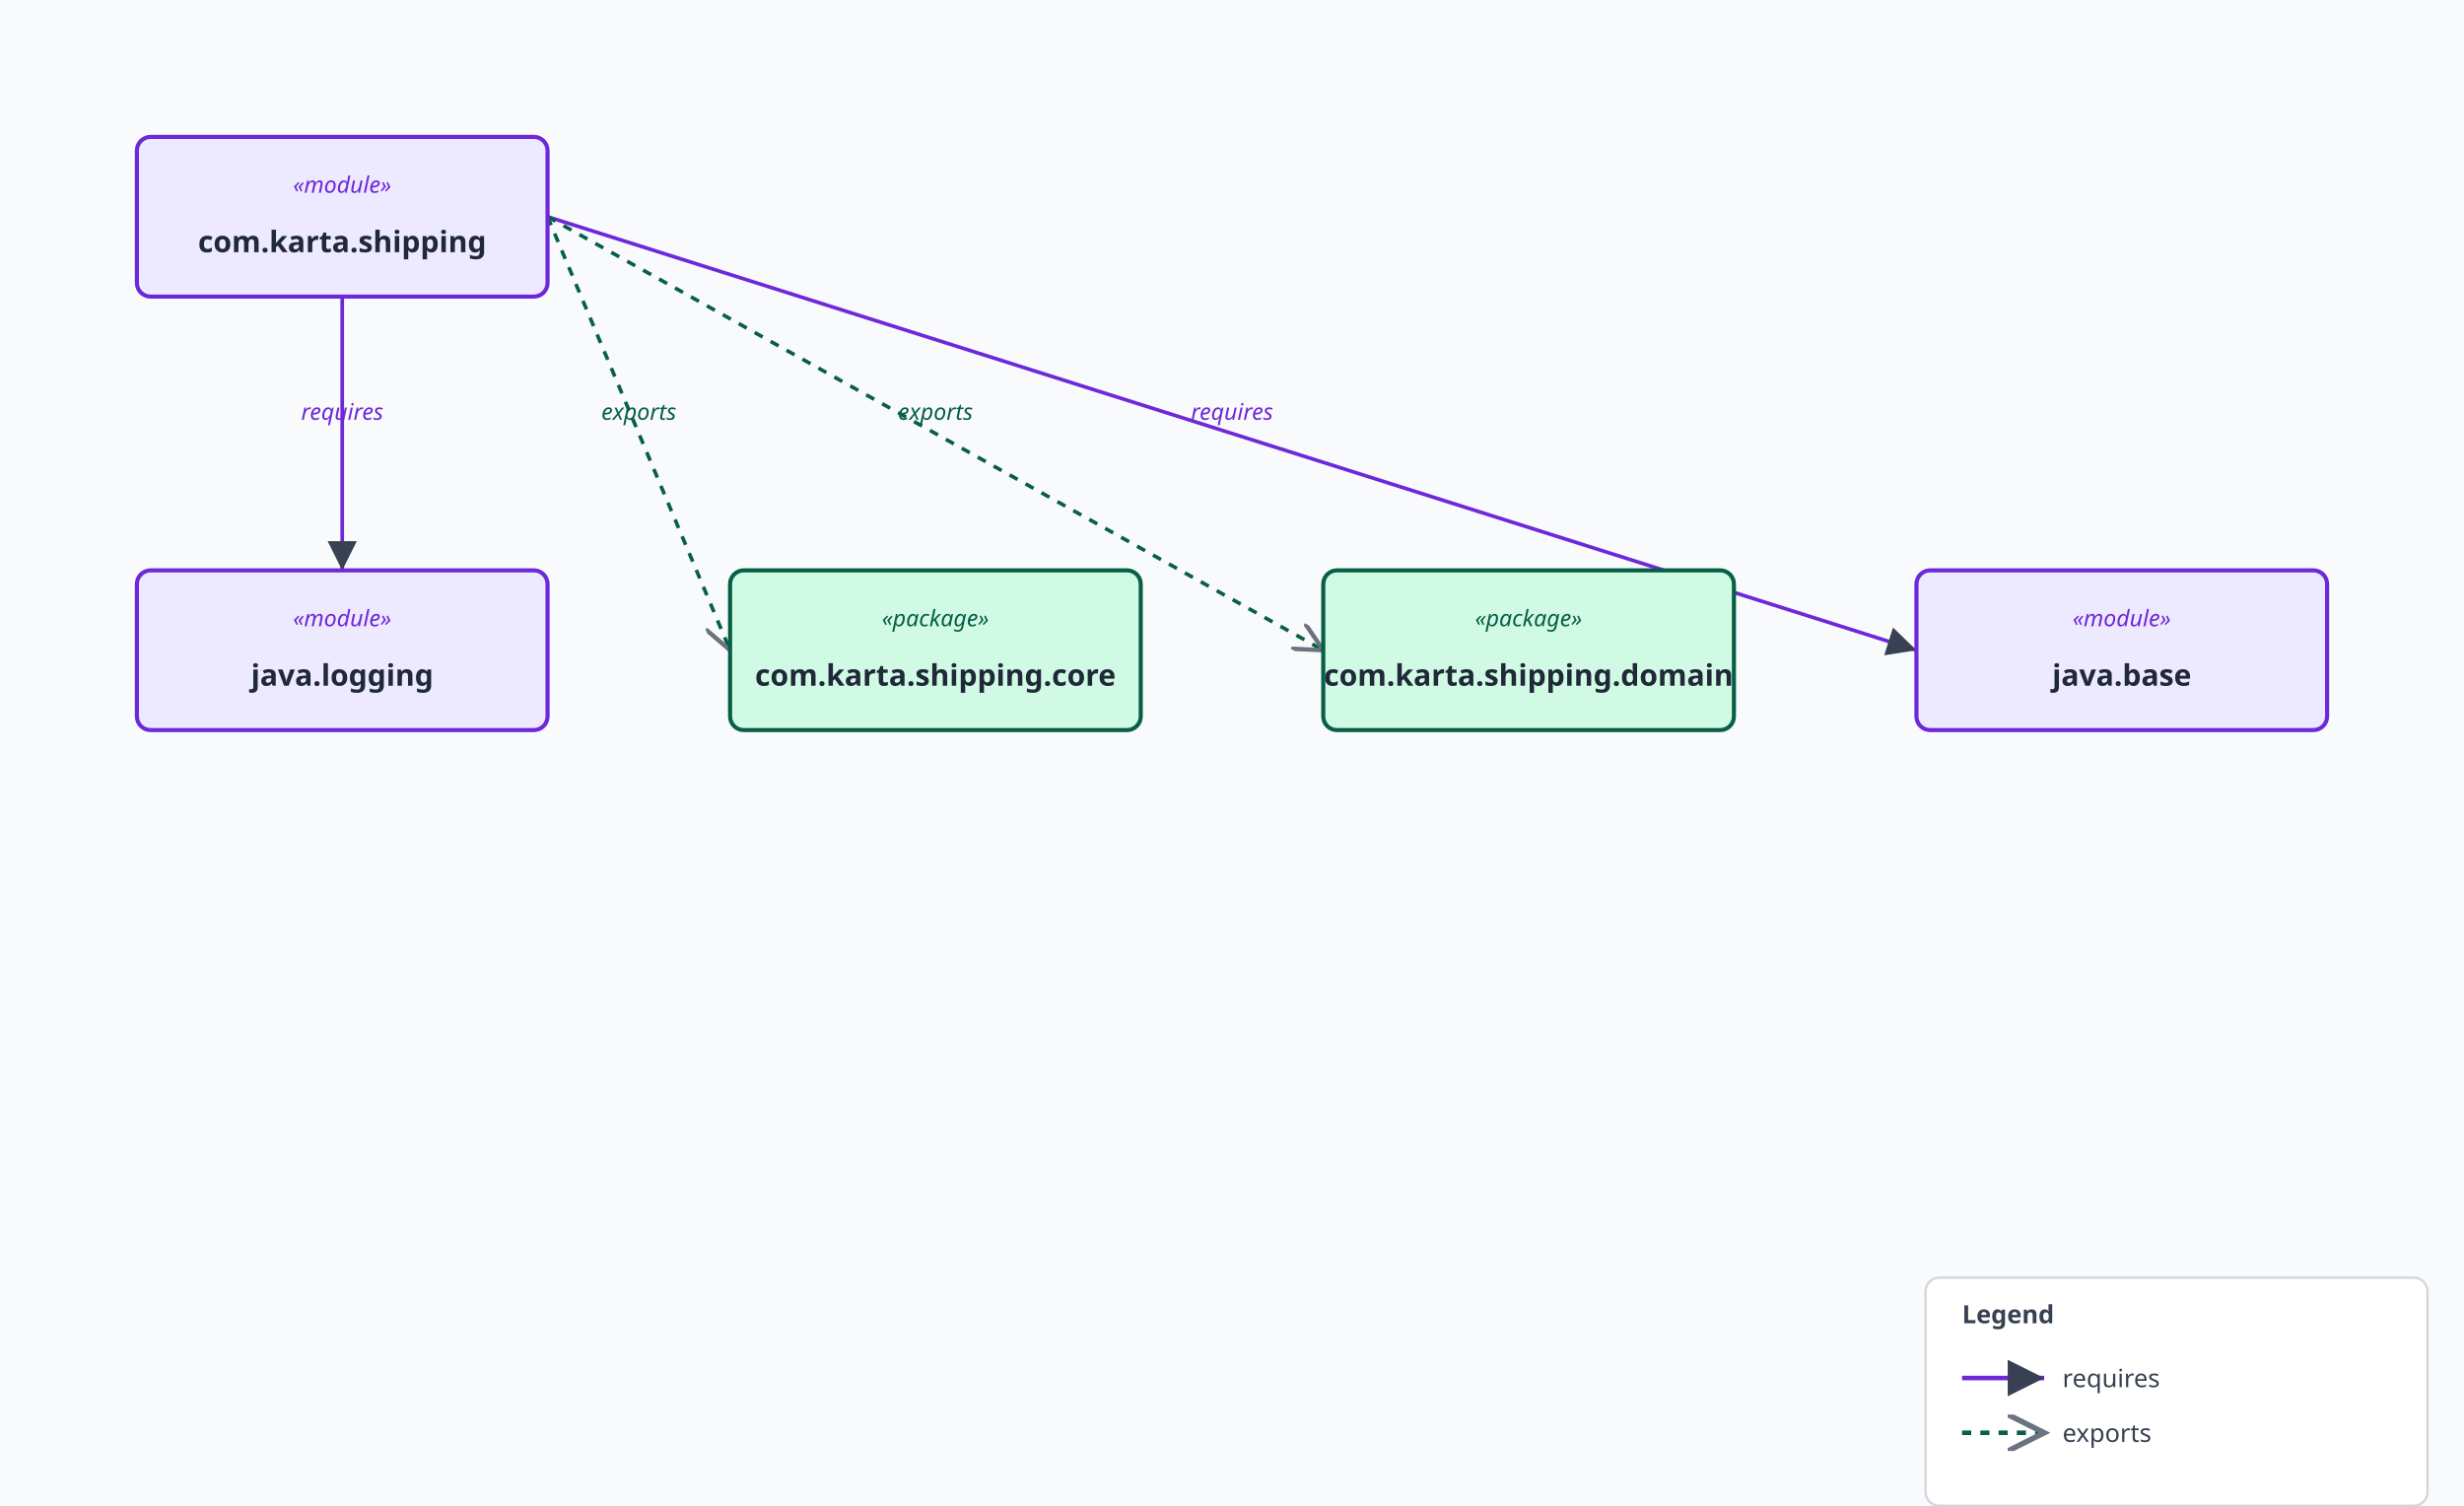
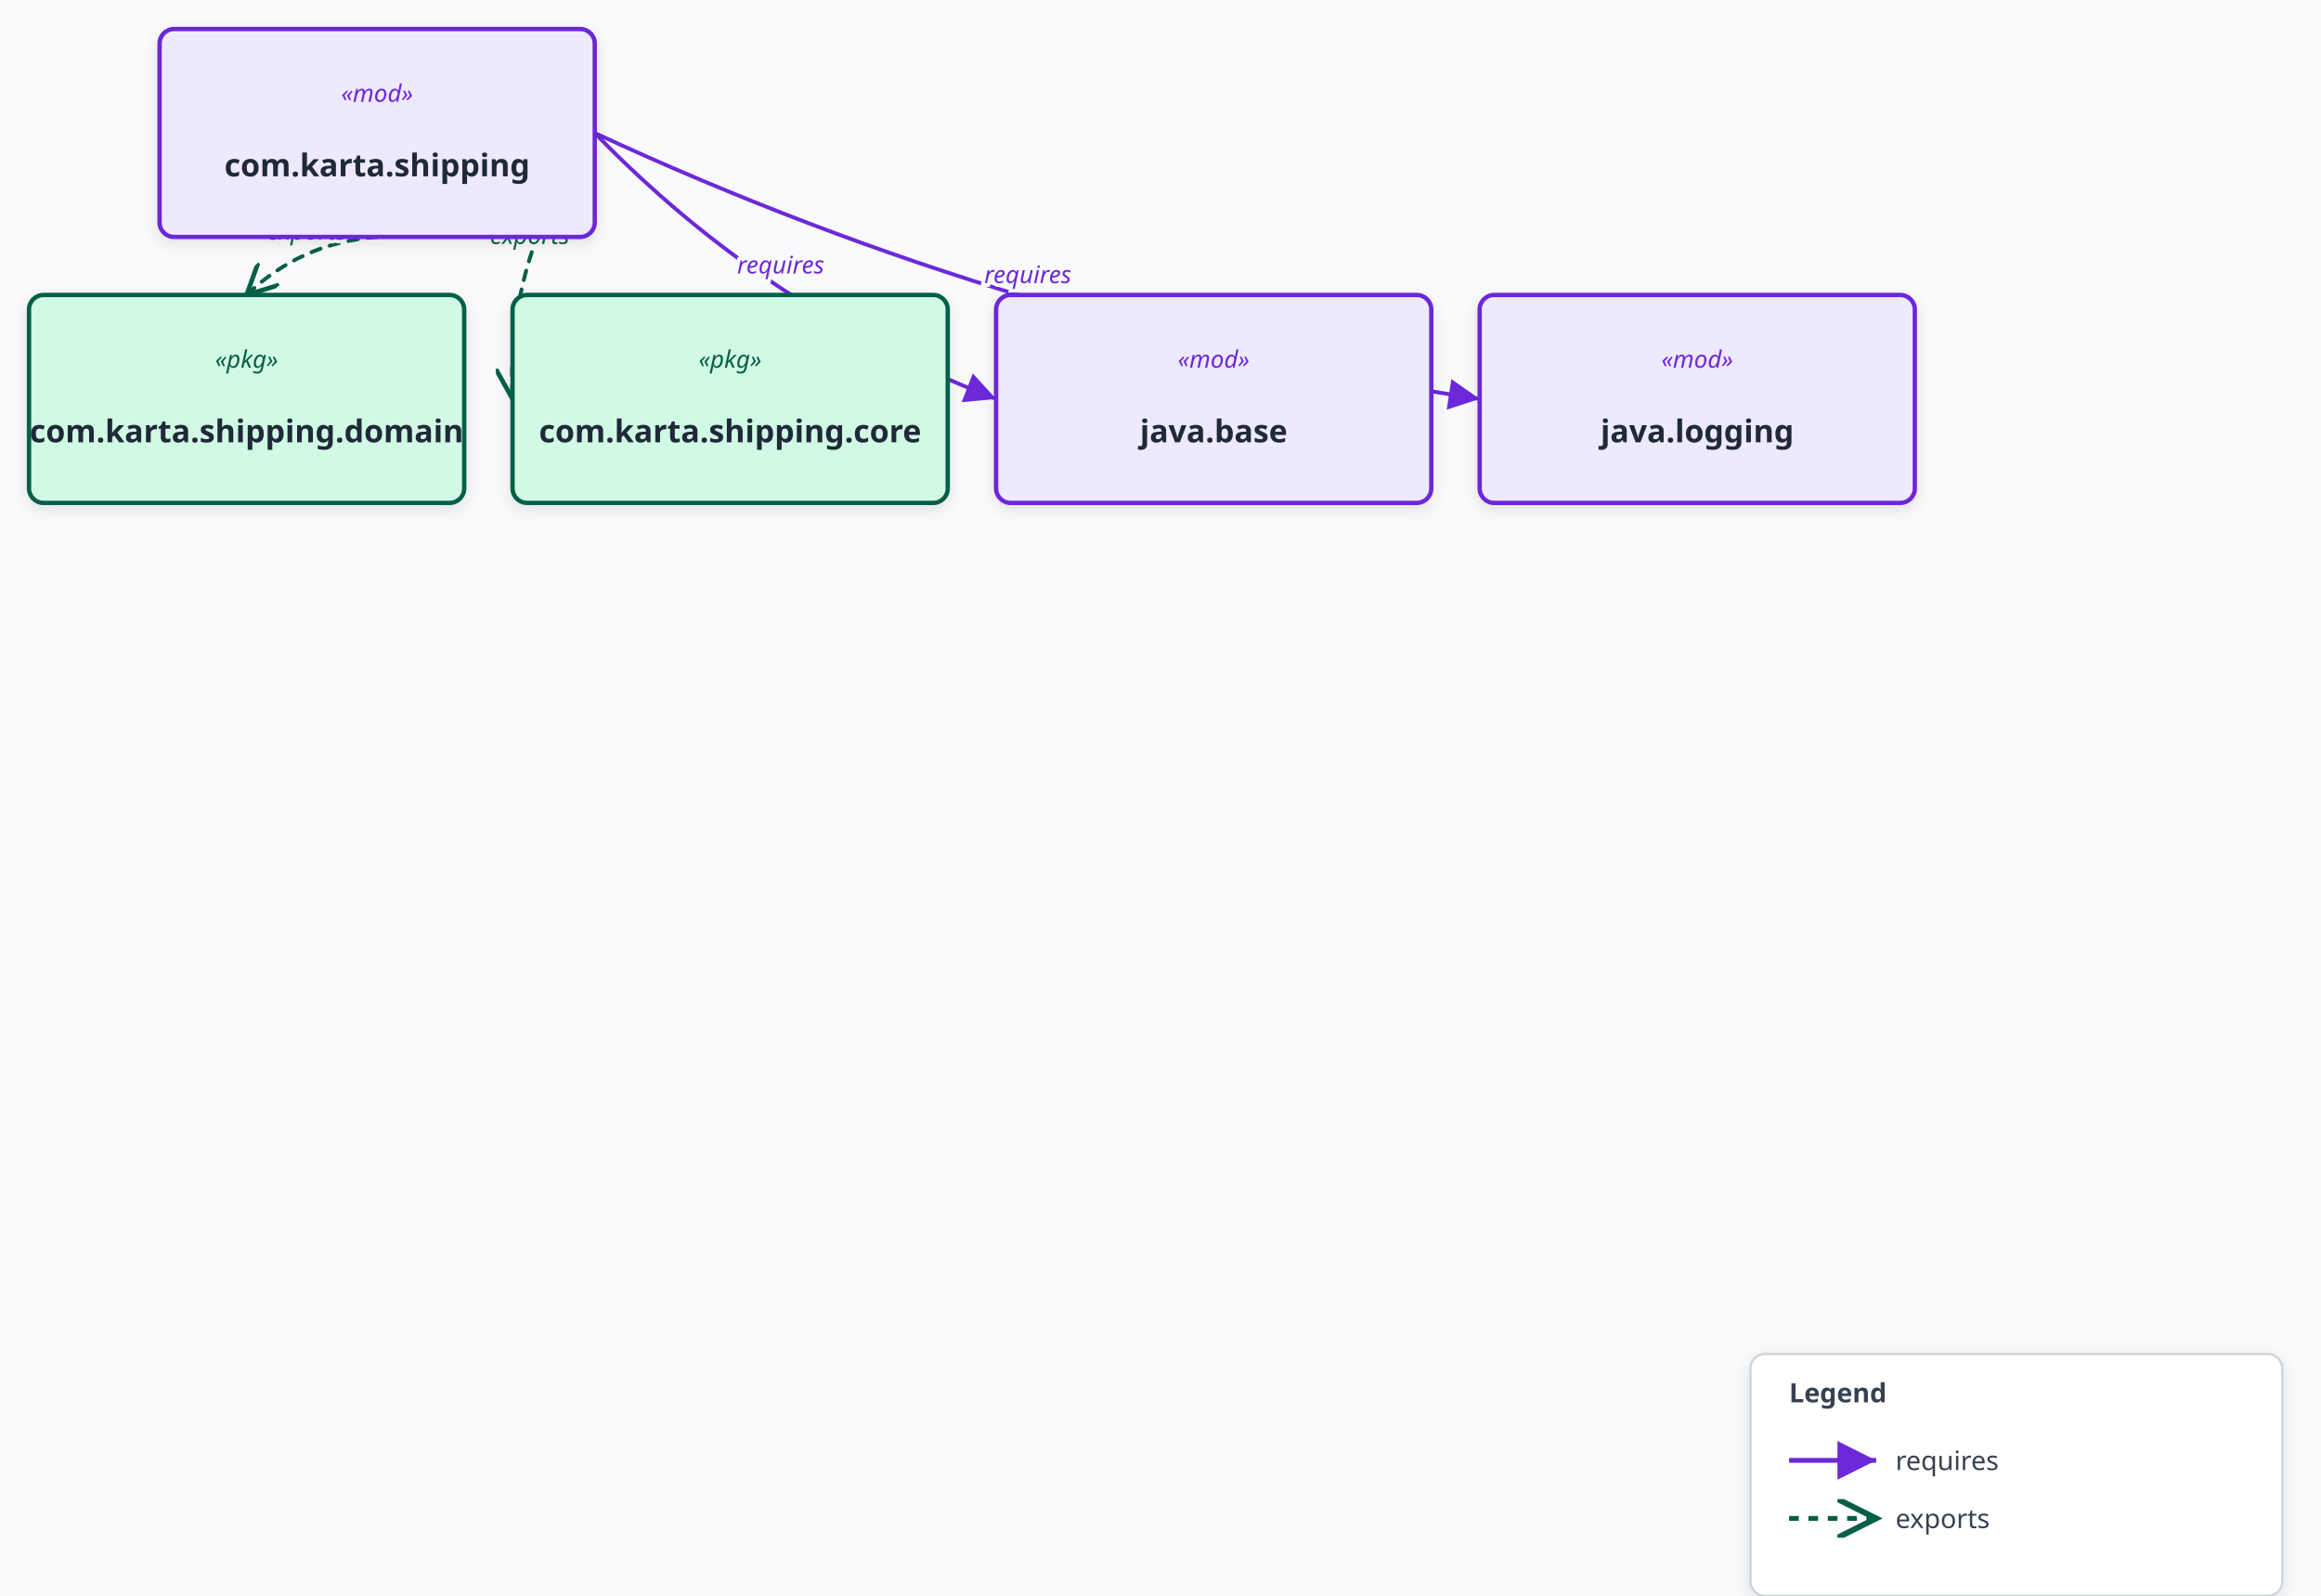
- <svg xmlns="http://www.w3.org/2000/svg" width="1080" height="660" viewBox="0 0 1080 660">
+ <svg xmlns="http://www.w3.org/2000/svg" width="960" height="660" viewBox="0 0 960 660">
  <defs>
    <style>
- svg { font-family: sans-serif; }
+ svg { font-family: -apple-system, BlinkMacSystemFont, 'Segoe UI', sans-serif; }
+ .node-rect { transition: filter 0.15s; }
+ .node-rect:hover { stroke-width: 2.5 !important; }
+ .edge-line { stroke-linecap: round; stroke-linejoin: round; }
+ .edge-label { paint-order: stroke; stroke: #f9fafb; stroke-width: 3; }
+ .group-rect { }
+ .node-label { pointer-events: none; }
</style>
-     <marker id="hollowTriangle" markerWidth="12" markerHeight="12" refX="10" refY="5" orient="auto">
-       <path d="M0,0 L10,5 L0,10 Z" fill="#ffffff" stroke="#374151" stroke-width="1" />
+     <filter id="nodeShadow" x="-15%" y="-15%" width="130%" height="130%">
+       <feDropShadow dx="0" dy="2" stdDeviation="3" flood-color="#0000001a" />
+     </filter>
+     <marker id="marker-filled-6d28d9" markerWidth="10" markerHeight="8" refX="8" refY="4" orient="auto">
+       <path d="M0,0 L8,4 L0,8 Z" fill="#6d28d9" />
    </marker>
-     <marker id="filledArrow" markerWidth="10" markerHeight="8" refX="8" refY="4" orient="auto">
-       <path d="M0,0 L8,4 L0,8 Z" fill="#374151" />
-     </marker>
-     <marker id="openArrow" markerWidth="10" markerHeight="8" refX="8" refY="4" orient="auto">
-       <path d="M0,0 L8,4 L0,8" fill="none" stroke="#6b7280" stroke-width="1.2" />
-     </marker>
-     <marker id="exceptionArrow" markerWidth="10" markerHeight="8" refX="8" refY="4" orient="auto">
-       <path d="M0,0 L8,4 L0,8 Z" fill="#dc2626" />
+     <marker id="marker-open-065f46" markerWidth="10" markerHeight="8" refX="8" refY="4" orient="auto">
+       <path d="M0,0 L8,4 L0,8" fill="none" stroke="#065f46" stroke-width="1.2" />
    </marker>
  </defs>
-   <rect width="1080" height="660" fill="#f9fafb" />
-   <line x1="240.0" y1="95.0" x2="840.0" y2="285.0" stroke="#6d28d9" stroke-width="1.6" marker-end="url(#filledArrow)" />
-   <text x="540.0" y="184.0" text-anchor="middle" font-family="sans-serif" font-size="10" fill="#6d28d9" font-style="italic">requires</text>
-   <line x1="150.0" y1="130.0" x2="150.0" y2="250.0" stroke="#6d28d9" stroke-width="1.6" marker-end="url(#filledArrow)" />
-   <text x="150.0" y="184.0" text-anchor="middle" font-family="sans-serif" font-size="10" fill="#6d28d9" font-style="italic">requires</text>
-   <line x1="240.0" y1="95.0" x2="580.0" y2="285.0" stroke="#065f46" stroke-width="1.6" stroke-dasharray="4,4" marker-end="url(#openArrow)" />
-   <text x="410.0" y="184.0" text-anchor="middle" font-family="sans-serif" font-size="10" fill="#065f46" font-style="italic">exports</text>
-   <line x1="240.0" y1="95.0" x2="320.0" y2="285.0" stroke="#065f46" stroke-width="1.6" stroke-dasharray="4,4" marker-end="url(#openArrow)" />
-   <text x="280.0" y="184.0" text-anchor="middle" font-family="sans-serif" font-size="10" fill="#065f46" font-style="italic">exports</text>
+   <rect width="960" height="660" fill="#f9fafb" />
+   <path class="edge-line" d="M246.0 55.0 Q316.9 128.3 412.0 165.0" fill="none" stroke="#6d28d9" stroke-width="1.6" marker-end="url(#marker-filled-6d28d9)" />
+   <text class="edge-label" x="322.9" y="113.1" text-anchor="middle" font-family="sans-serif" font-size="10" fill="#6d28d9" font-style="italic">requires</text>
+   <path class="edge-line" d="M246.0 55.0 Q421.1 136.3 612.0 165.0" fill="none" stroke="#6d28d9" stroke-width="1.6" marker-end="url(#marker-filled-6d28d9)" />
+   <text class="edge-label" x="425.1" y="117.1" text-anchor="middle" font-family="sans-serif" font-size="10" fill="#6d28d9" font-style="italic">requires</text>
+   <path class="edge-line" d="M156.0 98.0 Q124.7 100.3 102.0 122.0" fill="none" stroke="#065f46" stroke-width="1.6" stroke-dasharray="4,4" marker-end="url(#marker-open-065f46)" />
+   <text class="edge-label" x="126.8" y="99.1" text-anchor="middle" font-family="sans-serif" font-size="10" fill="#065f46" font-style="italic">exports</text>
+   <path class="edge-line" d="M246.0 55.0 Q209.2 103.9 212.0 165.0" fill="none" stroke="#065f46" stroke-width="1.6" stroke-dasharray="4,4" marker-end="url(#marker-open-065f46)" />
+   <text class="edge-label" x="219.1" y="100.9" text-anchor="middle" font-family="sans-serif" font-size="10" fill="#065f46" font-style="italic">exports</text>
  <g id="com.karta.shipping">
-     <rect x="60.0" y="60.0" width="180.0" height="70.0" rx="6" fill="#ede9fe" stroke="#6d28d9" stroke-width="1.8" />
-     <text x="150.0" y="84.5" text-anchor="middle" font-family="sans-serif" font-size="10" fill="#6d28d9" font-style="italic">«module»</text>
-     <text x="150.0" y="105.5" text-anchor="middle" dominant-baseline="central" font-family="sans-serif" font-size="13" font-weight="bold" fill="#1f2937">com.karta.shipping</text>
+     <rect class="node-rect" x="66.0" y="12.0" width="180.0" height="86.0" rx="6" fill="#ede9fe" stroke="#6d28d9" stroke-width="1.8" filter="url(#nodeShadow)" />
+     <text class="node-label" x="156.0" y="42.1" text-anchor="middle" font-family="sans-serif" font-size="10" fill="#6d28d9" font-style="italic">«mod»</text>
+     <text class="node-label" x="156.0" y="67.9" text-anchor="middle" dominant-baseline="central" font-family="sans-serif" font-size="13" font-weight="bold" fill="#1f2937">com.karta.shipping</text>
  </g>
  <g id="java.base">
-     <rect x="840.0" y="250.0" width="180.0" height="70.0" rx="6" fill="#ede9fe" stroke="#6d28d9" stroke-width="1.8" />
-     <text x="930.0" y="274.5" text-anchor="middle" font-family="sans-serif" font-size="10" fill="#6d28d9" font-style="italic">«module»</text>
-     <text x="930.0" y="295.5" text-anchor="middle" dominant-baseline="central" font-family="sans-serif" font-size="13" font-weight="bold" fill="#1f2937">java.base</text>
+     <rect class="node-rect" x="412.0" y="122.0" width="180.0" height="86.0" rx="6" fill="#ede9fe" stroke="#6d28d9" stroke-width="1.8" filter="url(#nodeShadow)" />
+     <text class="node-label" x="502.0" y="152.1" text-anchor="middle" font-family="sans-serif" font-size="10" fill="#6d28d9" font-style="italic">«mod»</text>
+     <text class="node-label" x="502.0" y="177.9" text-anchor="middle" dominant-baseline="central" font-family="sans-serif" font-size="13" font-weight="bold" fill="#1f2937">java.base</text>
  </g>
  <g id="java.logging">
-     <rect x="60.0" y="250.0" width="180.0" height="70.0" rx="6" fill="#ede9fe" stroke="#6d28d9" stroke-width="1.8" />
-     <text x="150.0" y="274.5" text-anchor="middle" font-family="sans-serif" font-size="10" fill="#6d28d9" font-style="italic">«module»</text>
-     <text x="150.0" y="295.5" text-anchor="middle" dominant-baseline="central" font-family="sans-serif" font-size="13" font-weight="bold" fill="#1f2937">java.logging</text>
+     <rect class="node-rect" x="612.0" y="122.0" width="180.0" height="86.0" rx="6" fill="#ede9fe" stroke="#6d28d9" stroke-width="1.8" filter="url(#nodeShadow)" />
+     <text class="node-label" x="702.0" y="152.1" text-anchor="middle" font-family="sans-serif" font-size="10" fill="#6d28d9" font-style="italic">«mod»</text>
+     <text class="node-label" x="702.0" y="177.9" text-anchor="middle" dominant-baseline="central" font-family="sans-serif" font-size="13" font-weight="bold" fill="#1f2937">java.logging</text>
  </g>
  <g id="com.karta.shipping.domain">
-     <rect x="580.0" y="250.0" width="180.0" height="70.0" rx="6" fill="#d1fae5" stroke="#065f46" stroke-width="1.8" />
-     <text x="670.0" y="274.5" text-anchor="middle" font-family="sans-serif" font-size="10" fill="#065f46" font-style="italic">«package»</text>
-     <text x="670.0" y="295.5" text-anchor="middle" dominant-baseline="central" font-family="sans-serif" font-size="13" font-weight="bold" fill="#1f2937">com.karta.shipping.domain</text>
+     <rect class="node-rect" x="12.0" y="122.0" width="180.0" height="86.0" rx="6" fill="#d1fae5" stroke="#065f46" stroke-width="1.8" filter="url(#nodeShadow)" />
+     <text class="node-label" x="102.0" y="152.1" text-anchor="middle" font-family="sans-serif" font-size="10" fill="#065f46" font-style="italic">«pkg»</text>
+     <text class="node-label" x="102.0" y="177.9" text-anchor="middle" dominant-baseline="central" font-family="sans-serif" font-size="13" font-weight="bold" fill="#1f2937">com.karta.shipping.domain</text>
  </g>
  <g id="com.karta.shipping.core">
-     <rect x="320.0" y="250.0" width="180.0" height="70.0" rx="6" fill="#d1fae5" stroke="#065f46" stroke-width="1.8" />
-     <text x="410.0" y="274.5" text-anchor="middle" font-family="sans-serif" font-size="10" fill="#065f46" font-style="italic">«package»</text>
-     <text x="410.0" y="295.5" text-anchor="middle" dominant-baseline="central" font-family="sans-serif" font-size="13" font-weight="bold" fill="#1f2937">com.karta.shipping.core</text>
+     <rect class="node-rect" x="212.0" y="122.0" width="180.0" height="86.0" rx="6" fill="#d1fae5" stroke="#065f46" stroke-width="1.8" filter="url(#nodeShadow)" />
+     <text class="node-label" x="302.0" y="152.1" text-anchor="middle" font-family="sans-serif" font-size="10" fill="#065f46" font-style="italic">«pkg»</text>
+     <text class="node-label" x="302.0" y="177.9" text-anchor="middle" dominant-baseline="central" font-family="sans-serif" font-size="13" font-weight="bold" fill="#1f2937">com.karta.shipping.core</text>
  </g>
-   <rect x="844.0" y="560.0" width="220.0" height="100.0" rx="6" fill="#ffffff" stroke="#d1d5db" stroke-width="1" />
-   <text x="860.0" y="580.0" font-family="sans-serif" font-size="11" font-weight="bold" fill="#374151">Legend</text>
-   <line x1="860.0" y1="604.0" x2="896.0" y2="604.0" stroke="#6d28d9" stroke-width="2" marker-end="url(#filledArrow)" />
-   <text x="904.0" y="608.0" font-family="sans-serif" font-size="11" fill="#374151">requires</text>
-   <line x1="860.0" y1="628.0" x2="896.0" y2="628.0" stroke="#065f46" stroke-width="2" stroke-dasharray="4,4" marker-end="url(#openArrow)" />
-   <text x="904.0" y="632.0" font-family="sans-serif" font-size="11" fill="#374151">exports</text>
+   <rect x="724.0" y="560.0" width="220.0" height="100.0" rx="6" fill="#ffffff" stroke="#d1d5db" stroke-width="1" filter="url(#nodeShadow)" />
+   <text x="740.0" y="580.0" font-family="sans-serif" font-size="11" font-weight="bold" fill="#374151">Legend</text>
+   <line x1="740.0" y1="604.0" x2="776.0" y2="604.0" stroke="#6d28d9" stroke-width="2" marker-end="url(#marker-filled-6d28d9)" />
+   <text x="784.0" y="608.0" font-family="sans-serif" font-size="11" fill="#374151">requires</text>
+   <line x1="740.0" y1="628.0" x2="776.0" y2="628.0" stroke="#065f46" stroke-width="2" stroke-dasharray="4,4" marker-end="url(#marker-open-065f46)" />
+   <text x="784.0" y="632.0" font-family="sans-serif" font-size="11" fill="#374151">exports</text>
</svg>
